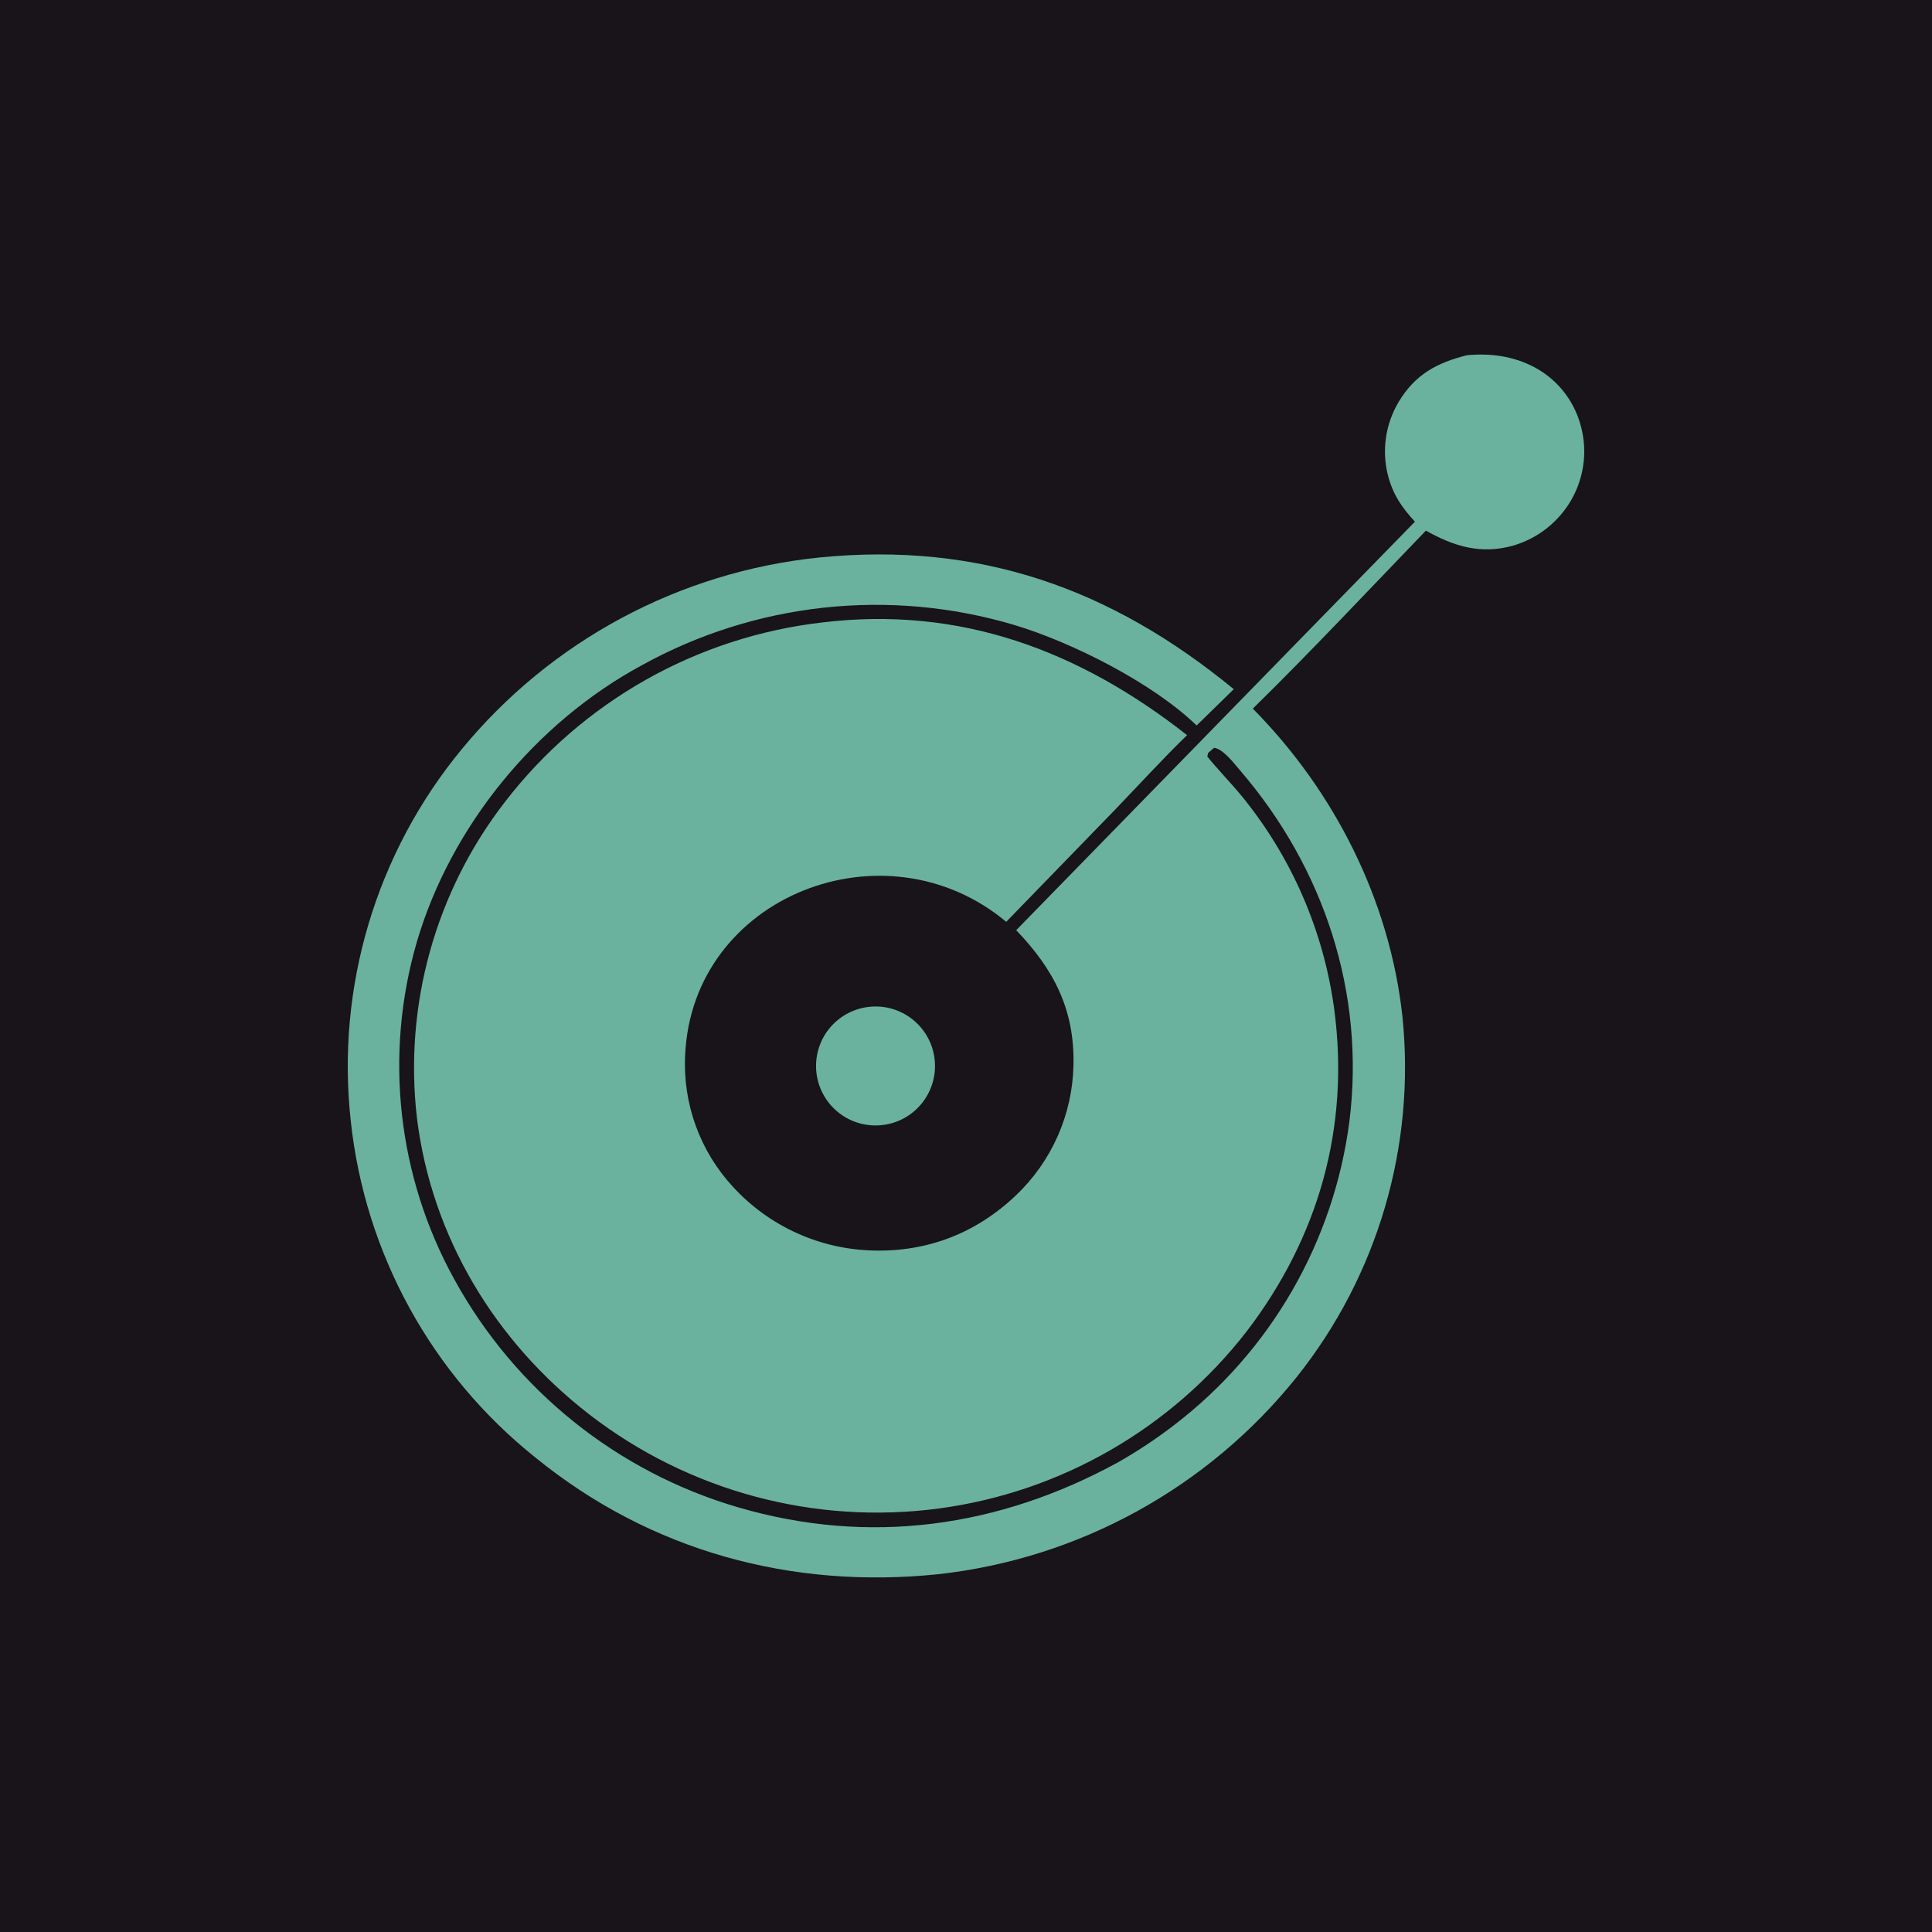
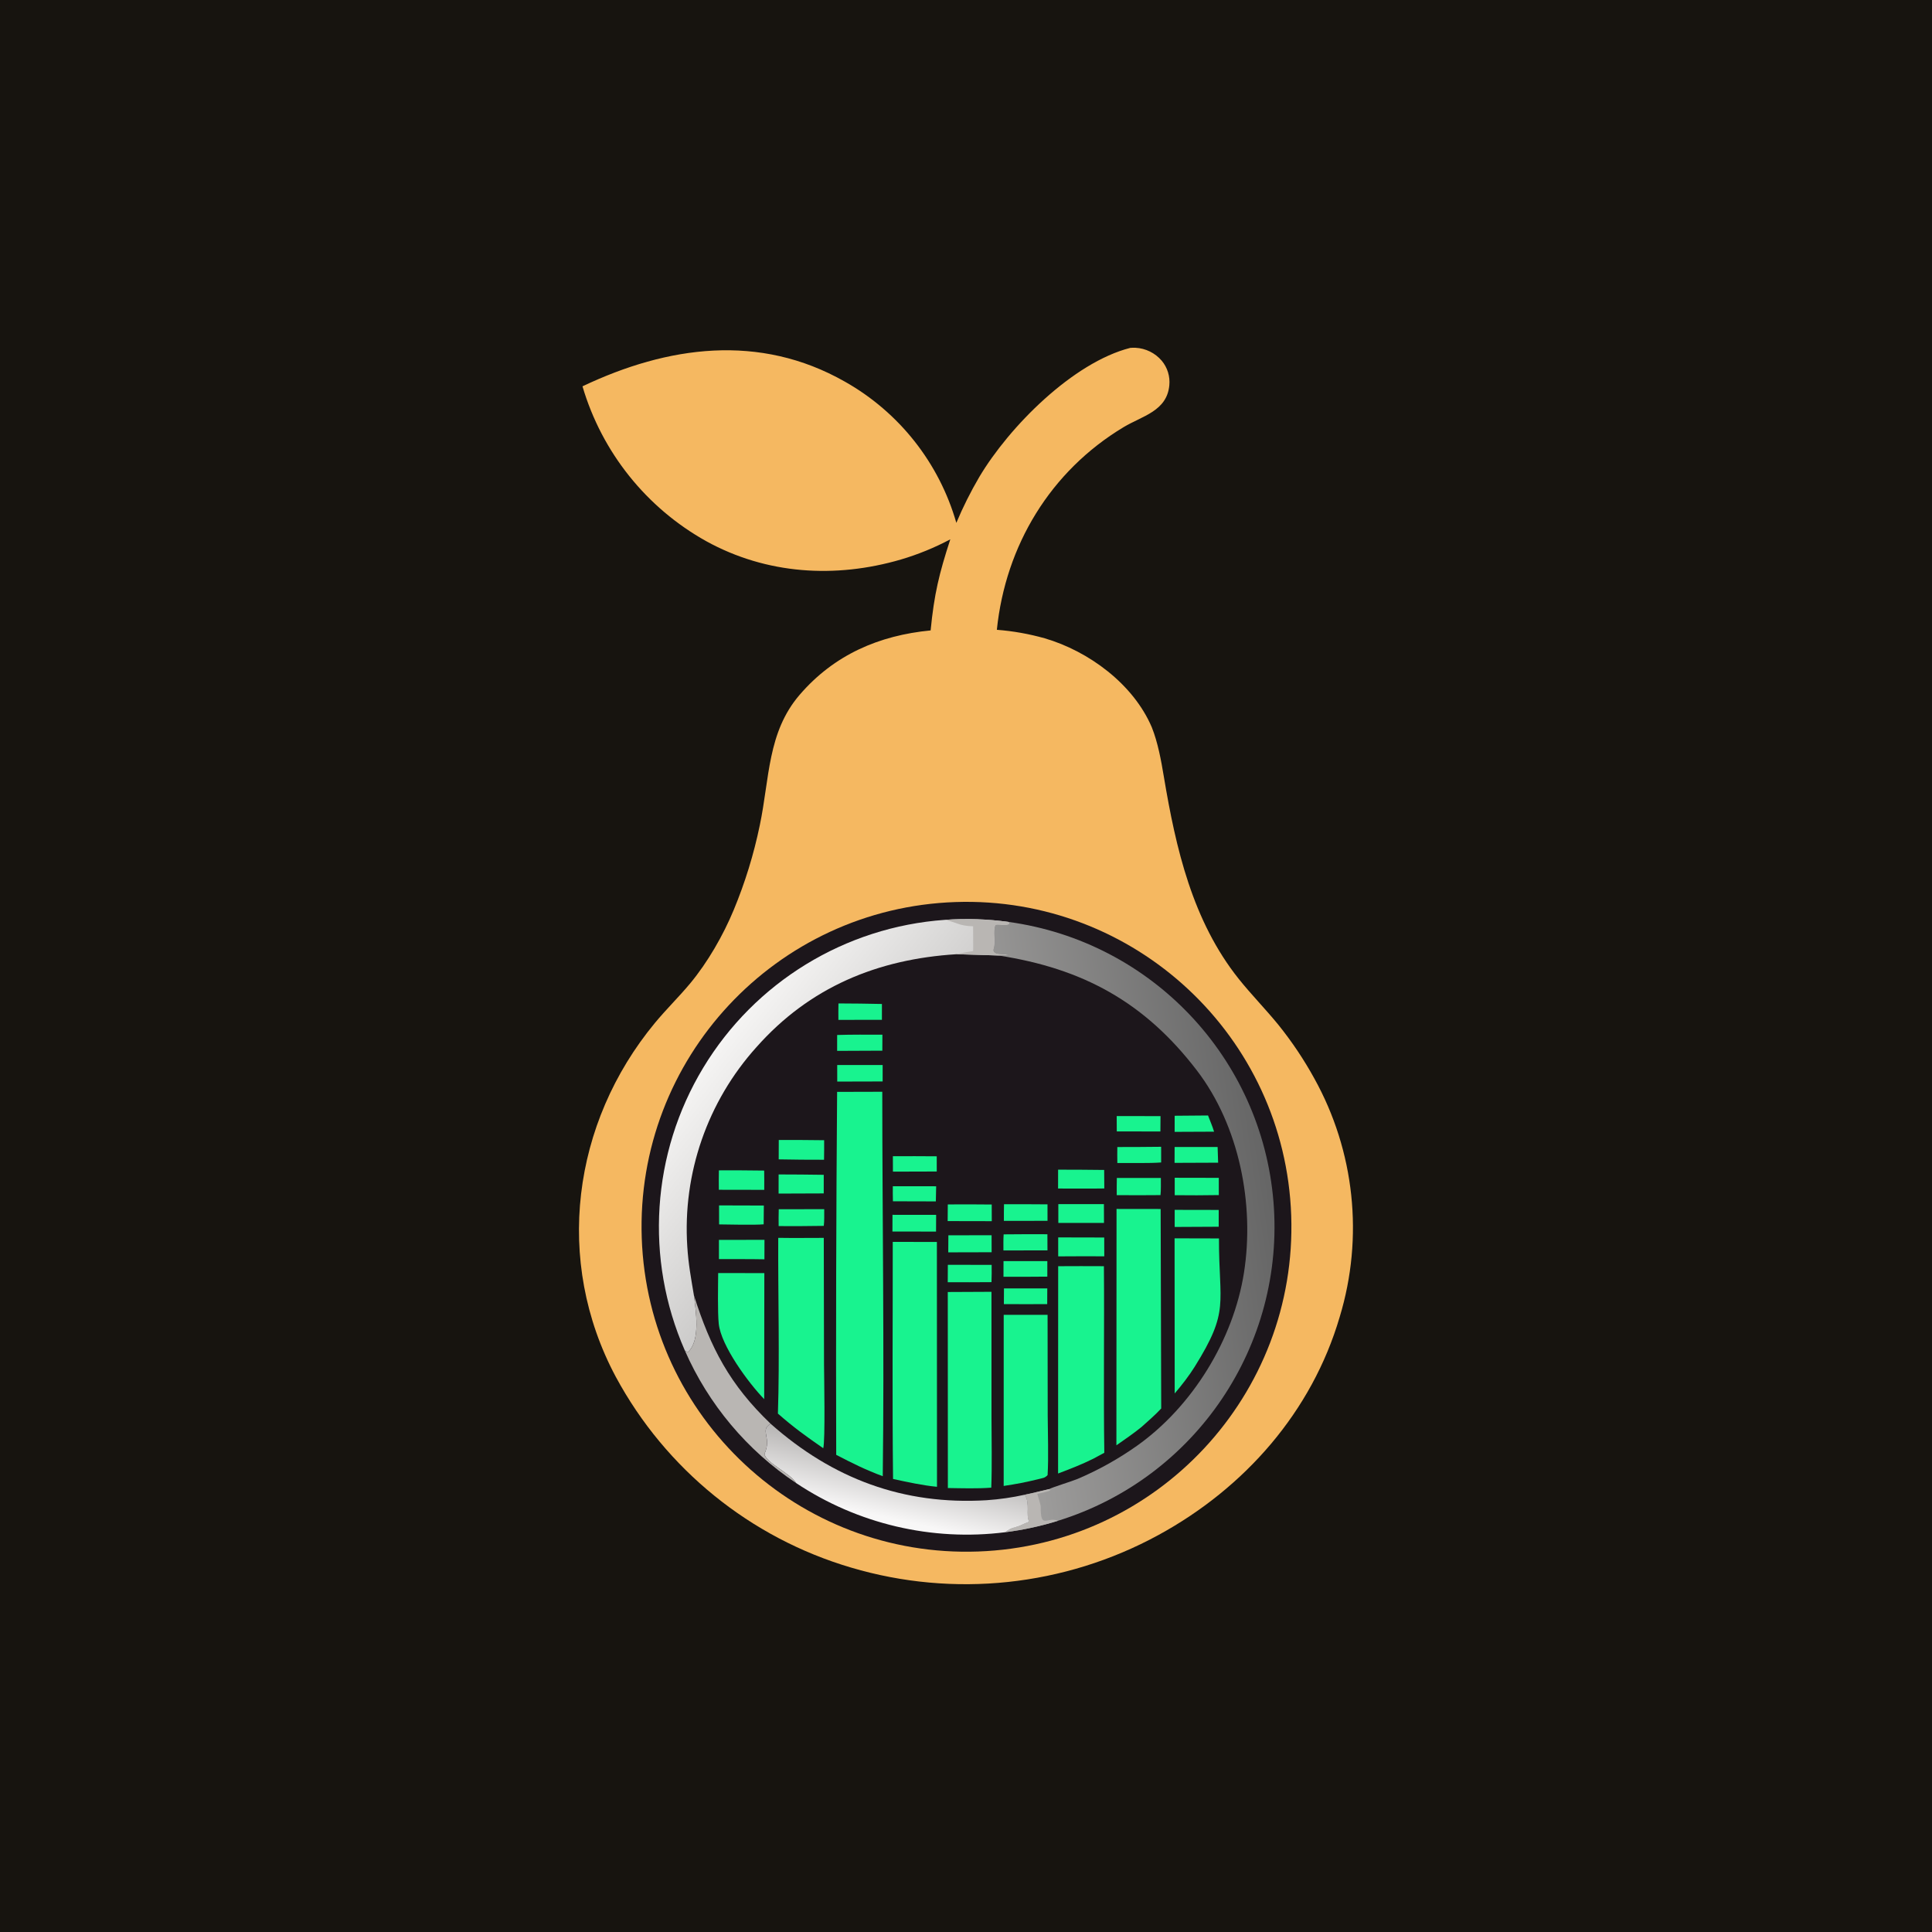
<svg xmlns="http://www.w3.org/2000/svg" width="1024" height="1024" viewBox="0 0 1024 1024">
-   <rect width="1024" height="1024" fill="rgb(24,20,25)" />
-   <g transform="translate(-470.636,-212.488) scale(0.960712)">
-     <path d="M 1299.11 417.165 C 1312.08 415.935 1324.69 417.605 1336.32 423.731 C 1348.44 430.143 1357.49 441.13 1361.47 454.251 C 1365.79 468.119 1364.31 483.146 1357.36 495.902 C 1350.4 508.671 1338.63 518.133 1324.66 522.189 C 1306.8 527.213 1292.07 522.591 1276.53 513.927 C 1245.44 546.175 1212.87 580.948 1181.05 612.129 C 1226.12 657.66 1256.57 717.915 1263.58 781.816 C 1270.97 853.291 1250.01 924.811 1205.2 980.986 C 1156.3 1041.96 1085.2 1081.05 1007.51 1089.66 C 926.636 1098.04 848.853 1076.97 785.493 1025.47 C 728.016 979.696 691.254 912.817 683.414 839.759 C 675.232 765.941 697.273 691.955 744.517 634.649 C 793.789 574.673 864.769 536.602 941.989 528.732 C 1030.3 519.967 1102.95 545.829 1170.54 601.399 L 1150.06 621.421 C 1125.86 597.979 1081.28 575.467 1049.26 565.917 C 980.584 545.526 906.592 553.567 843.895 588.236 C 785.411 619.884 738.634 676.953 719.854 740.826 C 701.707 803.186 709.16 870.208 740.564 927.057 C 774.012 988.008 830.27 1033.2 896.997 1052.73 C 969.369 1073.96 1040.98 1063.92 1106.69 1027.93 C 1117.47 1021.81 1127.82 1014.94 1137.65 1007.38 C 1190.95 966.615 1225.76 906.252 1234.36 839.702 C 1243.17 768.935 1220.23 699.913 1174.07 646.258 C 1170.72 642.37 1164.77 634.372 1159.69 633.74 L 1156.43 636.547 C 1156.26 637.214 1156.1 637.881 1155.94 638.548 C 1160.7 644.524 1169.84 654.162 1174.33 659.624 C 1202.19 693.459 1220.06 734.39 1225.95 777.82 C 1234.66 842.981 1217.37 903.803 1177.58 955.806 C 1136.03 1009.32 1075.11 1044.37 1007.96 1053.39 C 939.28 1062.56 869.787 1043.87 814.967 1001.49 C 763.049 961.297 728.157 903.781 719.95 838.326 C 712.591 775.838 730.103 712.963 768.705 663.276 C 811.243 608.21 874.197 572.635 943.315 564.605 C 1019.74 555.311 1085.39 580.141 1144.79 626.753 C 1131.66 639.469 1117.48 654.967 1104.72 668.227 L 1045.01 729.743 C 978.128 673.875 871.855 715.429 867.884 803.132 C 866.487 830.071 876.077 856.423 894.462 876.163 C 914.434 897.851 942.383 910.461 971.86 911.083 C 1001.81 911.855 1028.58 901.371 1050.26 880.741 C 1070.04 862.037 1081.52 836.187 1082.11 808.965 C 1082.85 778.085 1071.22 755.949 1050.52 734.356 L 1270.49 508.984 C 1263.19 501.058 1258.32 493.962 1255.58 483.317 C 1252.13 469.642 1254.24 455.157 1261.44 443.032 C 1270.53 427.78 1282.56 421.364 1299.11 417.165 z" fill="rgb(106,178,157)" transform="translate(0,0)" />
-     <path d="M 969.071 776.678 C 986.9 774.582 1003.1 787.2 1005.44 804.999 C 1007.78 822.798 995.385 839.172 977.62 841.753 C 965.911 843.454 954.193 838.72 946.95 829.364 C 939.707 820.008 938.061 807.478 942.641 796.568 C 947.222 785.659 957.32 778.059 969.071 776.678 z" fill="rgb(106,178,157)" transform="translate(0,0)" />
-   </g>
+   <rect width="1024" height="1024" fill="#17140f" />
+   <svg x="306.865" y="184.320" width="410.270" height="655.360" viewBox="699.171 236.157 650.686 1039.398" preserveAspectRatio="xMidYMid meet">
+     <defs>
+       <linearGradient gradientUnits="userSpaceOnUse" id="Gradient1" x1="971.361" x2="959.63" y1="1166.72" y2="1220.04">
+         <stop class="stop0" offset="0" stop-color="rgb(184,182,181)" stop-opacity="1" />
+         <stop class="stop1" offset="1" stop-color="rgb(248,247,247)" stop-opacity="1" />
+       </linearGradient>
+       <linearGradient gradientUnits="userSpaceOnUse" id="Gradient2" x1="922.39" x2="813.608" y1="912.055" y2="826.303">
+         <stop class="stop0" offset="0" stop-color="rgb(204,203,202)" stop-opacity="1" />
+         <stop class="stop1" offset="1" stop-color="rgb(245,244,243)" stop-opacity="1" />
+       </linearGradient>
+       <linearGradient gradientUnits="userSpaceOnUse" id="Gradient3" x1="1282.84" x2="1051.43" y1="939.9" y2="973.793">
+         <stop class="stop0" offset="0" stop-color="rgb(101,101,101)" stop-opacity="1" />
+         <stop class="stop1" offset="1" stop-color="rgb(157,156,155)" stop-opacity="1" />
+       </linearGradient>
+     </defs>
+     <path d="M 1162.62 236.256 C 1164.08 236.158 1165.55 236.091 1167.01 236.171 C 1175.53 236.613 1183.49 240.539 1189.03 247.029 C 1193.87 252.79 1196.17 260.254 1195.43 267.736 C 1193.38 289.46 1172.66 293.482 1157.07 302.841 C 1095.54 339.794 1057.75 402.331 1050.45 473.239 C 1064.07 474.29 1077.56 476.687 1090.7 480.395 C 1127.64 491.181 1165.24 518.866 1180.69 555.165 C 1185.84 568.024 1188.56 583.095 1190.83 596.723 C 1200.89 656.931 1214.89 718.029 1253.87 766.807 C 1264.35 779.914 1276.45 792.207 1287.19 805.409 C 1298.52 819.489 1308.6 834.534 1317.31 850.371 C 1351.27 911.54 1358.98 983.87 1338.66 1050.82 C 1315.28 1130.55 1258.74 1194.69 1186.29 1234.18 C 1107.23 1277.31 1014.24 1287.16 927.903 1261.55 C 843.209 1236.6 771.993 1178.84 730.084 1101.13 C 678.072 1003.7 693.456 887.835 762.985 803.751 C 772.495 792.25 783.223 781.811 792.62 770.516 C 807.373 752.781 820.422 730.033 829.235 708.775 C 838.777 685.826 846.113 662.022 851.143 637.683 C 859.455 598.342 857.51 559.484 884.647 527.926 C 913.714 494.123 951.538 477.936 994.782 473.762 C 997.774 443.138 1001.92 426.069 1011.32 397.193 C 998.099 404.218 984.203 409.897 969.845 414.147 C 914.717 430.266 856.87 426.687 806.209 398.791 C 755.794 370.695 718.42 323.934 702.126 268.567 C 773.735 234.554 850.814 223.804 922.642 264.609 C 968.281 290.326 1001.96 332.979 1016.39 383.339 C 1021.96 370.072 1028.41 357.188 1035.69 344.774 C 1060.82 302.507 1114.45 248.496 1162.62 236.256 z" fill="rgb(245,184,97)" transform="translate(0,0)" />
+     <path d="M 1015.63 702.096 C 1166.31 696.972 1292.65 814.901 1297.89 965.575 C 1303.14 1116.25 1185.31 1242.68 1034.64 1248.04 C 883.799 1253.41 757.196 1135.42 751.945 984.579 C 746.694 833.735 864.786 707.227 1015.63 702.096 z" fill="rgb(28,22,27)" transform="translate(0,0)" />
+     <path d="M 1006.72 717.056 C 1024.6 715.783 1042.55 716.37 1060.3 718.808 C 1180.41 735.302 1272.96 832.981 1282.96 953.803 C 1292.95 1074.62 1217.71 1186.19 1101.95 1222.19 C 1087.46 1226.7 1072.59 1229.93 1057.53 1231.83 C 995.898 1239.61 933.52 1224.96 881.795 1190.55 C 840.54 1163.11 808.033 1124.39 788.139 1079.01 C 754.377 1001.99 760.152 913.37 803.624 841.384 C 847.096 769.398 922.842 723.03 1006.72 717.056 z" fill="rgb(28,22,27)" transform="translate(0,0)" />
+     <path d="M 1060.3 718.808 C 1180.41 735.302 1272.96 832.981 1282.96 953.803 C 1292.95 1074.62 1217.71 1186.19 1101.95 1222.19 C 1087.46 1226.7 1072.59 1229.93 1057.53 1231.83 C 1063.33 1227.33 1065.4 1228.37 1070.58 1226.04 L 1073.02 1224.92 C 1073.56 1224.65 1076.81 1223.38 1077.64 1223.01 L 1077.68 1222.73 L 1077.63 1222.72 C 1074.61 1217.33 1078.7 1207.8 1074.02 1200.28 C 1080.91 1198.97 1087.57 1197.08 1094.38 1195.58 C 1097.08 1194.02 1113.7 1188.98 1118.36 1187 C 1135.95 1179.52 1152.68 1170.18 1168.2 1159.19 C 1214.84 1126.16 1249.34 1069.93 1258.18 1013.65 C 1267.19 956.323 1254.29 890.335 1218.62 843.688 C 1174.43 785.915 1122.36 757.888 1051.85 747.03 C 1052.64 746.959 1059.28 746.661 1059.63 746.47 L 1059.61 746.307 C 1059.54 746.287 1059.48 746.267 1059.42 746.247 C 1058.96 746.258 1058.49 746.27 1058.03 746.281 L 1058.26 746.038 C 1055.45 745.874 1045.94 746.752 1047.72 741.288 C 1049.71 735.402 1047.04 727.379 1049.13 721.7 C 1049.72 720.093 1060.05 722.832 1060.97 720.156 C 1060.82 719.475 1060.75 719.495 1060.3 718.808 z" fill="url(#Gradient3)" transform="translate(0,0)" />
+     <path d="M 1074.02 1200.28 C 1080.91 1198.97 1087.57 1197.08 1094.38 1195.58 C 1094.71 1195.8 1095.16 1196.04 1095.42 1196.35 L 1095.43 1196.5 C 1094.27 1197.53 1088.14 1198.78 1086.29 1199.18 L 1084.44 1199.6 C 1085.15 1202.12 1087.32 1208.48 1087.31 1210.6 C 1087.23 1229.79 1092.39 1218.45 1101.95 1222.19 C 1087.46 1226.7 1072.59 1229.93 1057.53 1231.83 C 1063.33 1227.33 1065.4 1228.37 1070.58 1226.04 L 1073.02 1224.92 C 1073.56 1224.65 1076.81 1223.38 1077.64 1223.01 L 1077.68 1222.73 L 1077.63 1222.72 C 1074.61 1217.33 1078.7 1207.8 1074.02 1200.28 z" fill="rgb(185,182,179)" transform="translate(0,0)" />
+     <path d="M 1006.72 717.056 C 1024.6 715.783 1042.55 716.37 1060.3 718.808 C 1060.75 719.495 1060.82 719.475 1060.97 720.156 C 1060.05 722.832 1049.72 720.093 1049.13 721.7 C 1047.04 727.379 1049.71 735.402 1047.72 741.288 C 1045.94 746.752 1055.45 745.874 1058.26 746.038 L 1058.03 746.281 C 1058.49 746.27 1058.96 746.258 1059.42 746.247 C 1059.48 746.267 1059.54 746.287 1059.61 746.307 L 1059.63 746.47 C 1059.28 746.661 1052.64 746.959 1051.85 747.03 C 1040.05 746.751 1028.69 746.175 1016.57 745.953 C 950.204 750.039 893.044 773.582 848.3 824.139 C 807.196 869.829 786.254 930.165 790.212 991.495 C 791.141 1006.51 793.36 1018.02 795.792 1032.66 C 797.3 1044.94 801.598 1070.59 790.891 1080.27 C 789.04 1079.75 789.54 1080.13 788.139 1079.01 C 754.377 1001.99 760.152 913.37 803.624 841.384 C 847.096 769.398 922.842 723.03 1006.72 717.056 z" fill="url(#Gradient2)" transform="translate(0,0)" />
+     <path d="M 1006.72 717.056 C 1024.6 715.783 1042.55 716.37 1060.3 718.808 C 1060.75 719.495 1060.82 719.475 1060.97 720.156 C 1060.05 722.832 1049.72 720.093 1049.13 721.7 C 1047.04 727.379 1049.71 735.402 1047.72 741.288 C 1045.94 746.752 1055.45 745.874 1058.26 746.038 L 1058.03 746.281 C 1058.49 746.27 1058.96 746.258 1059.42 746.247 C 1059.48 746.267 1059.54 746.287 1059.61 746.307 L 1059.63 746.47 C 1059.28 746.661 1052.64 746.959 1051.85 747.03 C 1040.05 746.751 1028.69 746.175 1016.57 745.953 C 1019.66 744.918 1030.25 743.379 1030.41 743.319 C 1030.56 742.756 1030.57 742.203 1030.58 741.62 L 1030.51 722.49 C 1017.87 722.012 1018.14 719.531 1006.72 717.056 z" fill="rgb(185,182,179)" transform="translate(0,0)" />
+     <path d="M 881.795 1190.55 C 876.285 1181.8 856.566 1173.71 855.063 1166.08 C 861.535 1152.03 850.725 1146.05 860.318 1140.67 C 912.322 1186.78 971.884 1209.17 1041.88 1204.92 C 1052.69 1204.18 1063.44 1202.63 1074.02 1200.28 C 1078.7 1207.8 1074.61 1217.33 1077.63 1222.72 L 1077.68 1222.73 L 1077.64 1223.01 C 1076.81 1223.38 1073.56 1224.65 1073.02 1224.92 L 1070.58 1226.04 C 1065.4 1228.37 1063.33 1227.33 1057.53 1231.83 C 995.898 1239.61 933.52 1224.96 881.795 1190.55 z" fill="url(#Gradient1)" transform="translate(0,0)" />
+     <path d="M 795.792 1032.66 C 809.854 1076.92 825.887 1107.79 860.318 1140.67 C 850.725 1146.05 861.535 1152.03 855.063 1166.08 C 856.566 1173.71 876.285 1181.8 881.795 1190.55 C 840.54 1163.11 808.033 1124.39 788.139 1079.01 C 789.54 1080.13 789.04 1079.75 790.891 1080.27 C 801.598 1070.59 797.3 1044.94 795.792 1032.66 z" fill="rgb(185,182,179)" transform="translate(0,0)" />
+     <path d="M 916.172 861.674 L 954.137 861.571 C 954.174 968.737 955.893 1077.83 954.539 1184.74 C 940.289 1179.49 928.866 1173.77 915.414 1166.78 C 915.122 1065.08 915.375 963.375 916.172 861.674 z" fill="rgb(24,243,143)" transform="translate(0,0)" />
+     <path d="M 962.934 987.773 L 1000.04 987.816 L 1000.13 1193.65 C 988.202 1192.53 974.864 1189.59 963.193 1187.07 C 962.445 1121.06 962.989 1053.87 962.934 987.773 z" fill="rgb(24,243,143)" transform="translate(0,0)" />
+     <path d="M 1151.06 960.073 L 1188.14 960.122 L 1188.61 1127.82 C 1183.47 1133.33 1177.73 1138.28 1172.12 1143.31 C 1165.44 1148.79 1158.03 1153.79 1150.94 1158.77 L 1151.06 960.073 z" fill="rgb(24,243,143)" transform="translate(0,0)" />
+     <path d="M 1102 1008.21 C 1114.7 1008.05 1127.7 1008.2 1140.44 1008.2 C 1140.89 1060.45 1140.01 1112.81 1140.78 1165.04 L 1131.52 1170.04 C 1121.69 1174.92 1112.16 1178.61 1101.92 1182.47 L 1102 1008.21 z" fill="rgb(24,243,143)" transform="translate(0,0)" />
+     <path d="M 866.683 984.373 C 879.298 984.582 892.313 984.41 904.962 984.401 L 905.168 1090.64 C 905.232 1100.2 906.298 1155.45 904.503 1161.21 C 890.102 1151.27 879.517 1143.63 866.4 1132.11 C 867.946 1085.86 866.439 1031.36 866.683 984.373 z" fill="rgb(24,243,143)" transform="translate(0,0)" />
+     <path d="M 1009.2 1029.9 L 1045.93 1029.73 L 1045.95 1135.34 C 1045.97 1154.24 1046.47 1175.74 1045.76 1194.37 C 1034.42 1195.29 1020.65 1194.85 1009.27 1194.68 L 1009.2 1029.9 z" fill="rgb(24,243,143)" transform="translate(0,0)" />
+     <path d="M 1056.21 1049.09 L 1093.09 1049.09 L 1093.2 1133.76 C 1093.27 1149.52 1094 1168.47 1093.11 1183.81 C 1090.57 1186.47 1089.18 1186.16 1085.23 1187.25 C 1074.62 1189.84 1067 1191.3 1056.19 1192.93 L 1056.21 1049.09 z" fill="rgb(24,243,143)" transform="translate(0,0)" />
+     <path d="M 1199.85 984.774 L 1237.16 984.865 C 1237.05 1040.29 1246.45 1045.23 1216.74 1092.75 C 1212.33 1099.88 1205.4 1108.88 1199.94 1115.18 L 1199.85 984.774 z" fill="rgb(24,243,143)" transform="translate(0,0)" />
+     <path d="M 816.188 1013.96 L 854.99 1014.02 L 854.881 1119.97 C 841.65 1106.37 818.569 1075.02 816.664 1056.57 C 815.654 1046.79 816.118 1024.63 816.188 1013.96 z" fill="rgb(24,243,143)" transform="translate(0,0)" />
+     <path d="M 867.122 902.113 C 879.838 902.064 892.554 902.125 905.268 902.297 C 905.256 907.767 905.325 913.265 905.177 918.729 C 892.472 918.757 879.766 918.647 867.063 918.399 C 867.042 912.97 867.061 907.541 867.122 902.113 z" fill="rgb(24,243,143)" transform="translate(0,0)" />
+     <path d="M 816.824 986.101 L 855.114 986.034 L 855.066 1002.41 C 842.412 1002.15 829.525 1002.31 816.838 1002.22 C 816.783 996.845 816.778 991.473 816.824 986.101 z" fill="rgb(24,243,143)" transform="translate(0,0)" />
+     <path d="M 816.782 927.639 C 829.476 927.575 842.17 927.635 854.862 927.819 C 854.942 933.222 854.959 938.626 854.912 944.029 L 816.751 943.959 C 816.665 938.52 816.675 933.079 816.782 927.639 z" fill="rgb(24,243,143)" transform="translate(0,0)" />
+     <path d="M 1102.01 984.001 L 1140.7 984.086 C 1140.76 989.353 1140.78 994.621 1140.75 999.889 C 1127.84 999.83 1114.93 999.849 1102.02 999.946 L 1102.01 984.001 z" fill="rgb(24,243,143)" transform="translate(0,0)" />
+     <path d="M 1101.94 927.054 C 1114.85 927.052 1127.76 927.132 1140.66 927.294 L 1140.77 942.867 C 1127.93 943.077 1114.79 942.897 1101.91 942.918 L 1101.94 927.054 z" fill="rgb(24,243,143)" transform="translate(0,0)" />
+     <path d="M 1102.13 956.034 L 1140.45 956.028 C 1140.52 961.303 1140.54 966.58 1140.51 971.856 L 1102.13 971.817 L 1102.13 956.034 z" fill="rgb(24,243,143)" transform="translate(0,0)" />
+     <path d="M 816.936 957.098 L 854.571 957.208 C 854.573 962.472 854.528 967.735 854.435 972.998 C 846.655 973.701 825.406 973.157 816.97 973.066 C 816.926 967.743 816.915 962.421 816.936 957.098 z" fill="rgb(24,243,143)" transform="translate(0,0)" />
+     <path d="M 867.001 931.077 C 879.646 931.092 892.291 931.194 904.935 931.385 L 904.925 947.028 L 866.975 947.165 C 866.944 941.802 866.952 936.439 867.001 931.077 z" fill="rgb(24,243,143)" transform="translate(0,0)" />
+     <path d="M 1199.96 933.867 L 1237.02 933.938 L 1237.03 948.429 C 1224.68 948.639 1212.32 948.667 1199.96 948.515 L 1199.96 933.867 z" fill="rgb(24,243,143)" transform="translate(0,0)" />
+     <path d="M 867.11 960.336 L 905.33 960.26 C 905.291 964.56 905.498 970.234 904.963 974.31 C 892.318 974.515 879.671 974.577 867.024 974.496 C 866.992 969.765 866.931 965.065 867.11 960.336 z" fill="rgb(24,243,143)" transform="translate(0,0)" />
+     <path d="M 1009.25 1007.05 L 1046.08 1007.08 C 1046.09 1011.89 1046.18 1016.83 1045.95 1021.61 C 1033.77 1021.68 1021.32 1021.78 1009.17 1021.66 L 1009.25 1007.05 z" fill="rgb(24,243,143)" transform="translate(0,0)" />
+     <path d="M 1151.31 934.017 L 1188.32 934.039 C 1188.29 938.421 1188.48 944.259 1188.02 948.448 C 1175.75 948.572 1163.49 948.58 1151.23 948.472 C 1151.19 943.654 1151.21 938.835 1151.31 934.017 z" fill="rgb(24,243,143)" transform="translate(0,0)" />
+     <path d="M 1199.94 960.842 L 1236.95 960.912 L 1236.94 975.035 L 1199.93 975.217 L 1199.94 960.842 z" fill="rgb(24,243,143)" transform="translate(0,0)" />
+     <path d="M 1009.7 982.234 L 1046.03 982.176 L 1046.06 996.471 L 1009.6 996.561 C 1009.61 991.785 1009.64 987.01 1009.7 982.234 z" fill="rgb(24,243,143)" transform="translate(0,0)" />
+     <path d="M 916.253 839.103 L 954.451 839.103 C 954.418 843.705 954.414 848.307 954.44 852.909 L 916.276 853.008 C 916.23 848.373 916.222 843.738 916.253 839.103 z" fill="rgb(24,243,143)" transform="translate(0,0)" />
+     <path d="M 1009.21 956.28 C 1021.52 956.186 1033.83 956.211 1046.14 956.352 L 1046.18 970.352 L 1009.1 970.277 L 1009.21 956.28 z" fill="rgb(24,243,143)" transform="translate(0,0)" />
+     <path d="M 962.724 965.013 C 974.954 965.089 987.185 965.104 999.415 965.056 L 999.338 979.106 L 962.674 979.054 C 962.641 974.373 962.658 969.693 962.724 965.013 z" fill="rgb(24,243,143)" transform="translate(0,0)" />
+     <path d="M 916.201 813.842 C 928.011 813.461 942.264 813.568 954.24 813.583 C 954.25 818.066 954.232 822.549 954.185 827.032 L 916.19 827.203 C 916.147 822.75 916.15 818.296 916.201 813.842 z" fill="rgb(24,243,143)" transform="translate(0,0)" />
+     <path d="M 1056.46 956.108 C 1068.65 956.072 1080.83 956.107 1093.02 956.214 L 1093.04 970.069 L 1056.36 970.106 C 1056.33 965.44 1056.36 960.774 1056.46 956.108 z" fill="rgb(24,243,143)" transform="translate(0,0)" />
+     <path d="M 1056.16 981.442 C 1068.42 981.314 1080.68 981.281 1092.94 981.344 C 1093.02 985.864 1093.04 990.384 1093 994.905 L 1055.98 994.967 C 1055.97 990.527 1055.86 985.861 1056.16 981.442 z" fill="rgb(24,243,143)" transform="translate(0,0)" />
+     <path d="M 1151.72 908.031 C 1164 908.041 1176.27 907.973 1188.55 907.828 C 1188.58 912.219 1188.59 916.609 1188.56 921 C 1178.92 921.796 1161.96 921.355 1151.74 921.446 C 1151.65 916.975 1151.64 912.502 1151.72 908.031 z" fill="rgb(24,243,143)" transform="translate(0,0)" />
+     <path d="M 917.301 787.325 C 929.482 787.361 941.663 787.51 953.841 787.773 L 953.832 801.095 L 917.244 801.157 C 917.181 796.546 917.2 791.935 917.301 787.325 z" fill="rgb(24,243,143)" transform="translate(0,0)" />
+     <path d="M 1199.88 907.994 L 1236.02 908.004 L 1236.47 921.196 L 1199.83 921.342 L 1199.88 907.994 z" fill="rgb(24,243,143)" transform="translate(0,0)" />
+     <path d="M 1056.43 1026.87 L 1092.84 1026.89 L 1092.78 1040.08 C 1080.64 1040.15 1068.5 1040.14 1056.35 1040.07 L 1056.43 1026.87 z" fill="rgb(24,243,143)" transform="translate(0,0)" />
+     <path d="M 1056.05 1003.93 L 1092.88 1003.91 C 1092.91 1008.26 1092.91 1012.62 1092.88 1016.98 C 1080.6 1017.1 1068.31 1017.14 1056.02 1017.11 C 1055.99 1012.72 1056 1008.32 1056.05 1003.93 z" fill="rgb(24,243,143)" transform="translate(0,0)" />
+     <path d="M 963.046 915.765 C 975.336 915.696 987.626 915.715 999.915 915.82 L 999.926 928.609 L 963.092 928.717 C 963.028 924.4 963.013 920.082 963.046 915.765 z" fill="rgb(24,243,143)" transform="translate(0,0)" />
+     <path d="M 1151.19 882.019 L 1188.03 882.043 L 1187.94 894.966 L 1151.26 894.906 C 1151.18 890.611 1151.15 886.315 1151.19 882.019 z" fill="rgb(24,243,143)" transform="translate(0,0)" />
+     <path d="M 962.998 940.995 L 999.434 941.022 C 999.337 945.254 999.313 949.51 999.171 953.733 L 963.089 953.634 C 962.924 949.455 962.988 945.185 962.998 940.995 z" fill="rgb(24,243,143)" transform="translate(0,0)" />
+     <path d="M 1199.92 881.744 L 1227.97 881.509 C 1229.86 886.53 1231.41 889.821 1233.04 895.123 L 1199.9 895.271 L 1199.92 881.744 z" fill="rgb(24,243,143)" transform="translate(0,0)" />
+   </svg>
</svg>
